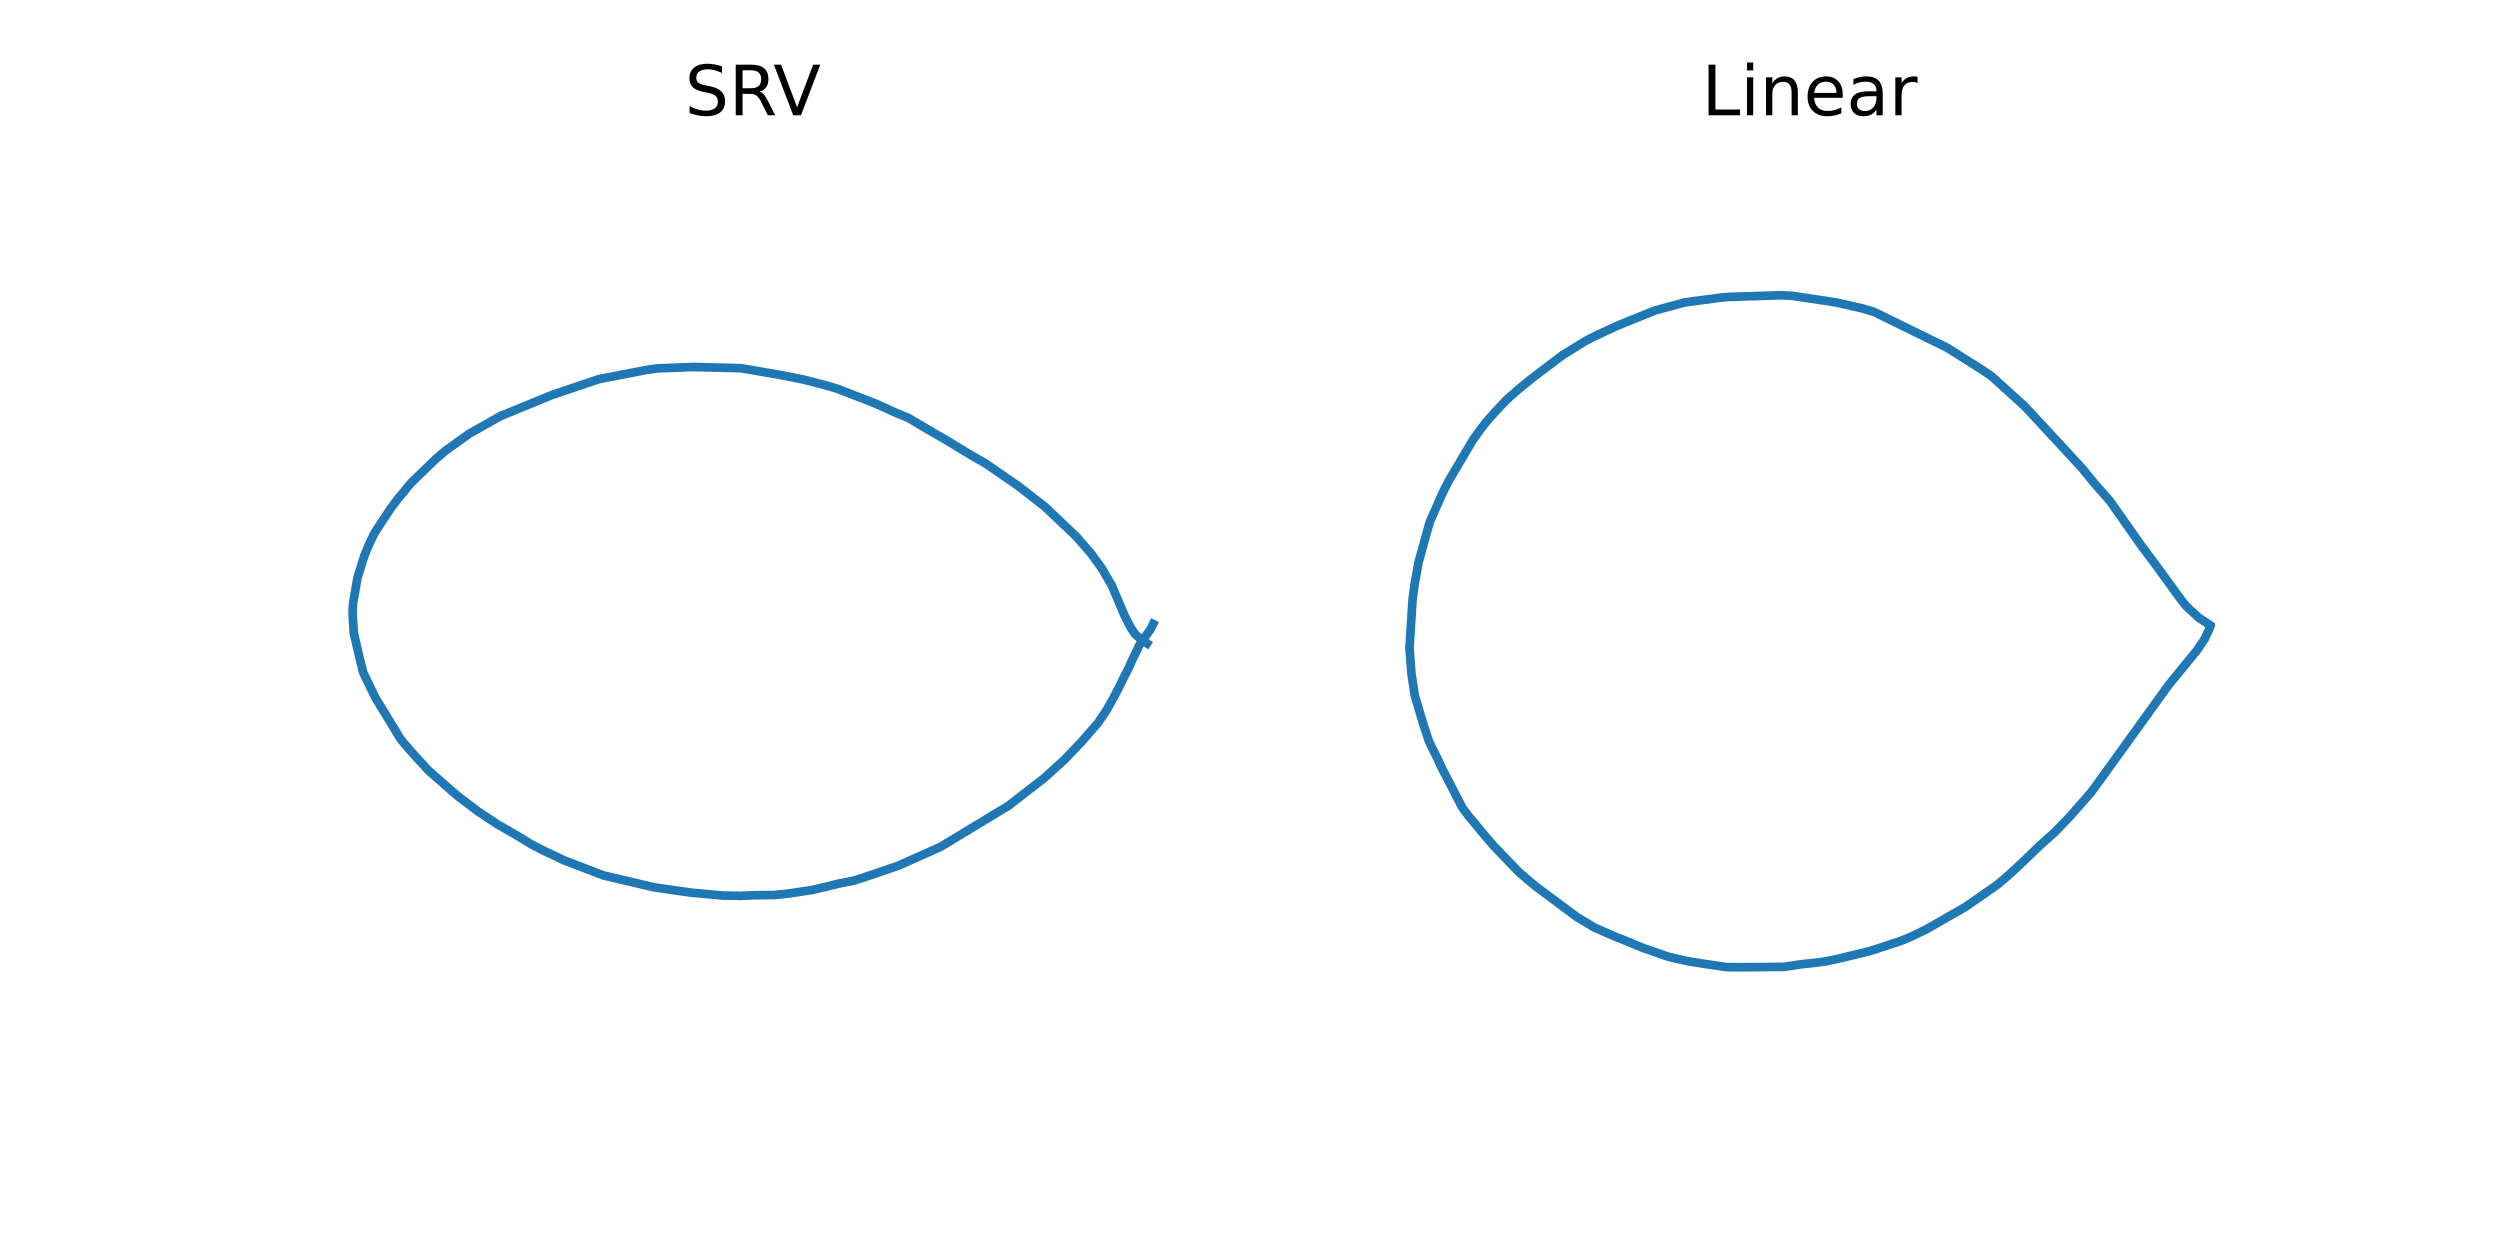
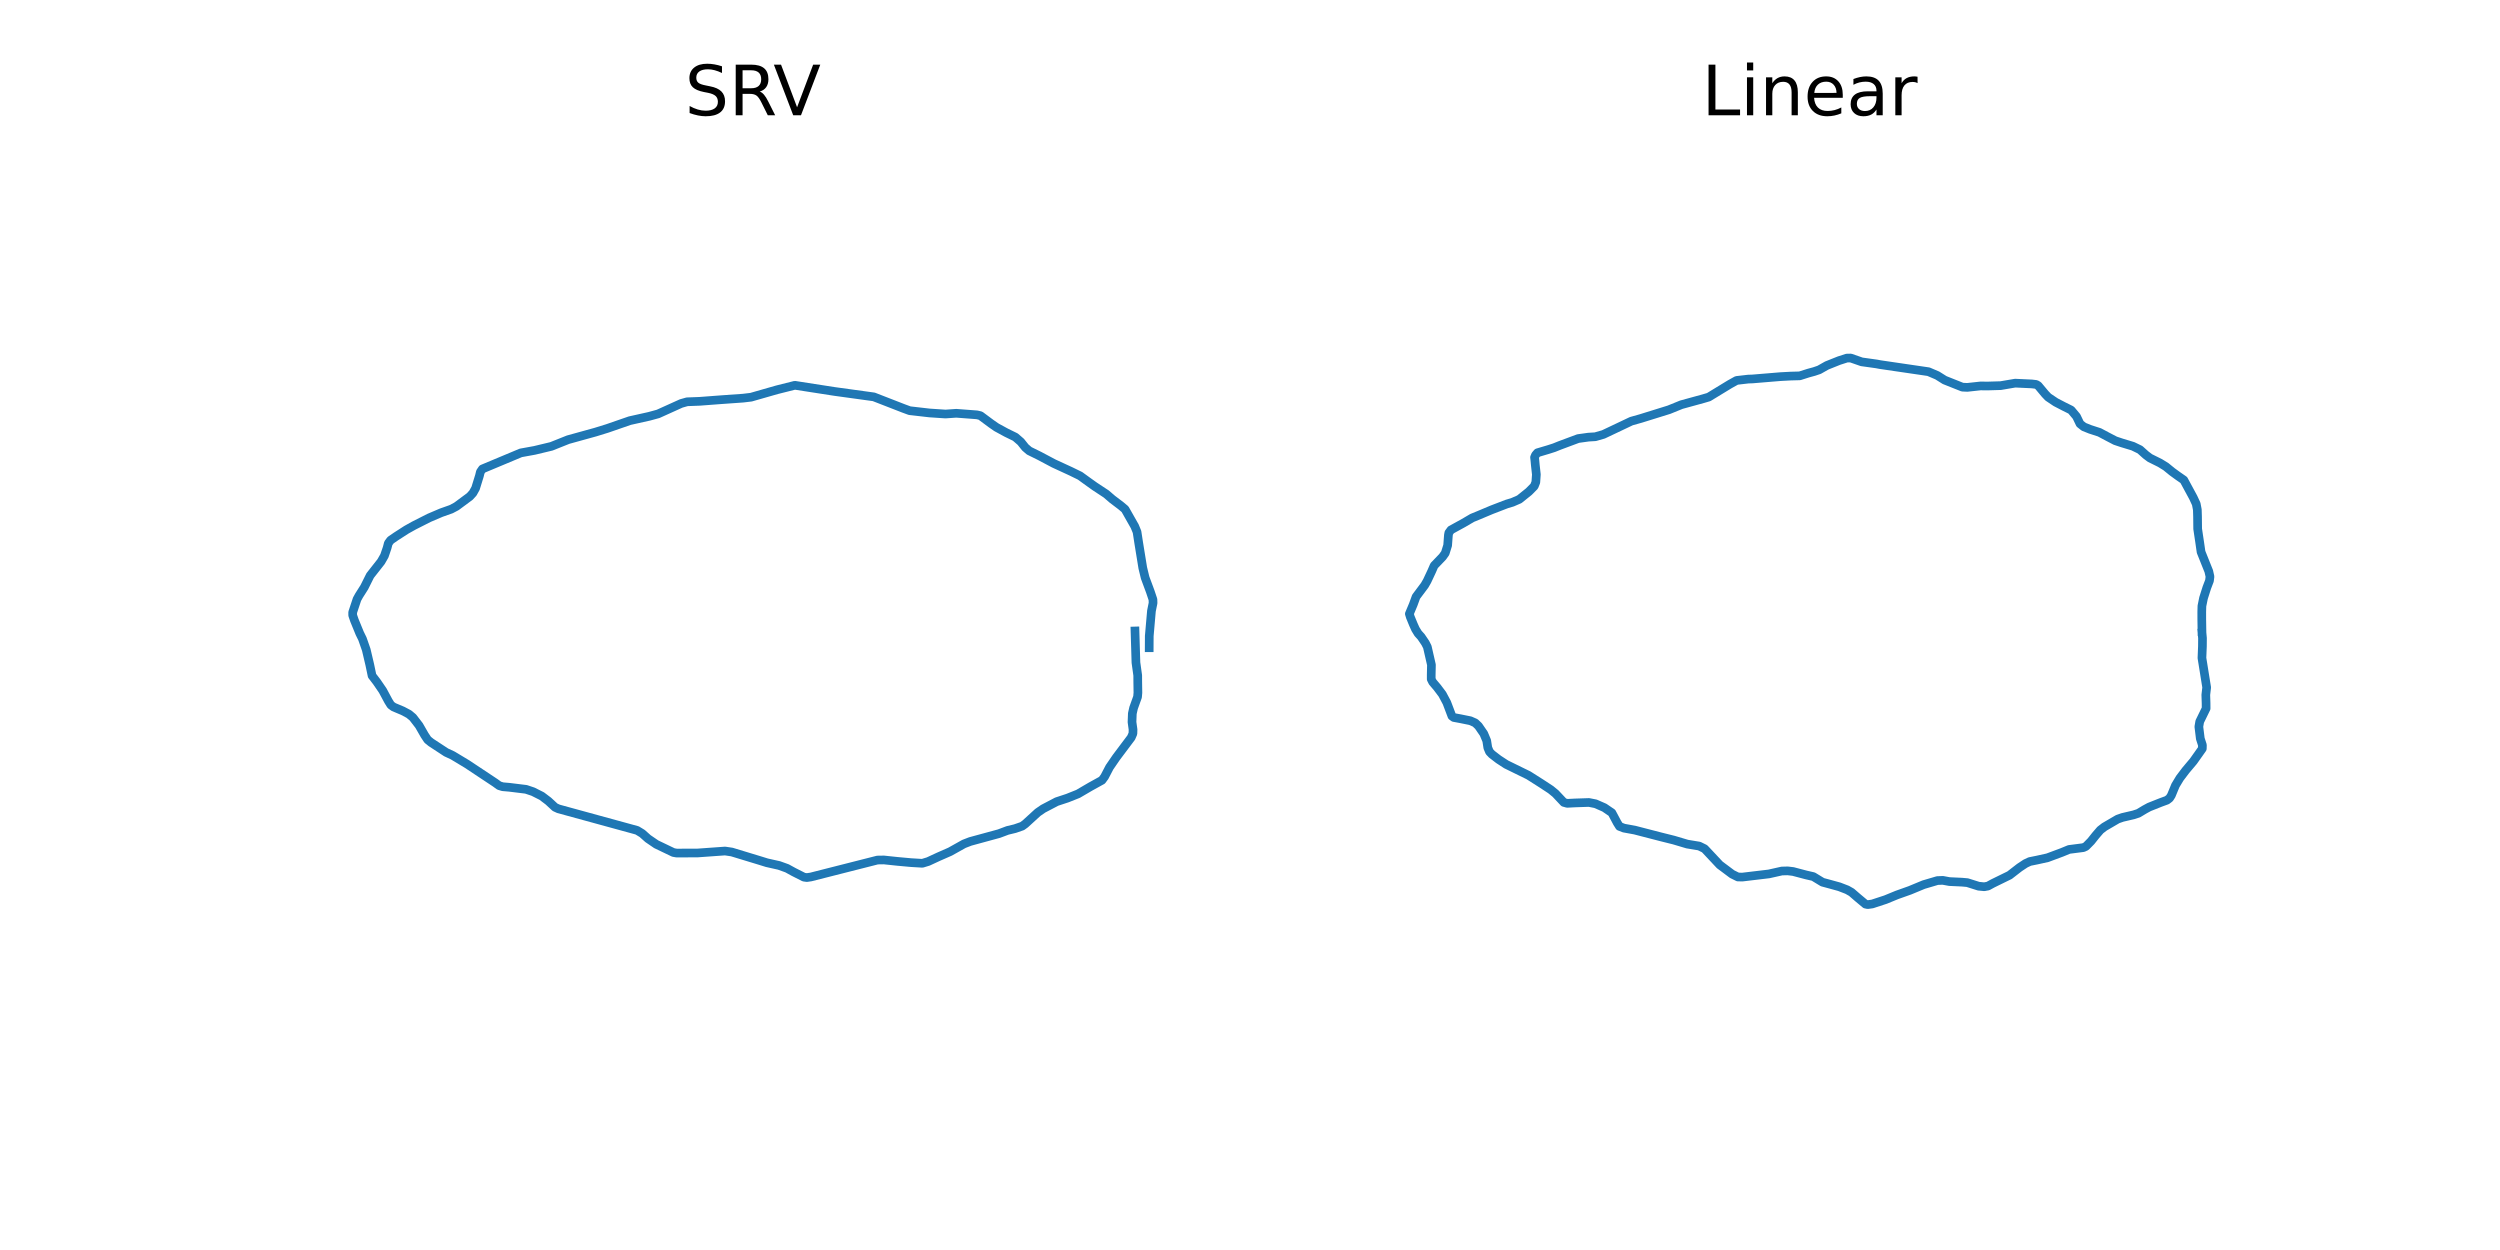
<svg xmlns="http://www.w3.org/2000/svg" xmlns:xlink="http://www.w3.org/1999/xlink" width="432pt" height="216pt" viewBox="0 0 432 216" version="1.1">
  <defs>
    <style type="text/css">*{stroke-linejoin: round; stroke-linecap: butt}</style>
  </defs>
  <g id="figure_1">
    <g id="patch_1">
      <path d="M 0 216  L 432 216  L 432 0  L 0 0  z " style="fill: #ffffff" />
    </g>
    <g id="axes_1">
      <g id="line2d_1">
-         <path d="M 198.206 111.179  L 197.178 110.518  L 196.122 109.545  L 195.419 108.517  L 194.264 106.248  L 192.107 101.132  L 190.362 98.171  L 188.497 95.599  L 185.962 92.694  L 182.643 89.544  L 180.602 87.598  L 175.894 83.939  L 170.268 80.067  L 167.777 78.644  L 163.234 75.88  L 161.47 74.879  L 156.925 72.196  L 154.627 71.253  L 153.236 70.609  L 151.555 69.861  L 149.69 69.1  L 148.215 68.546  L 144.687 67.17  L 142.651 66.575  L 141.25 66.214  L 138.846 65.592  L 137.417 65.302  L 134.843 64.797  L 128.057 63.624  L 119.774 63.418  L 113.556 63.661  L 111.58 63.948  L 103.454 65.521  L 95.425 68.234  L 86.477 71.901  L 81.076 74.947  L 76.913 77.936  L 75.348 79.276  L 71.079 83.395  L 68.699 86.265  L 67.415 87.994  L 64.7 92.124  L 63.69 94.251  L 62.956 96.045  L 61.76 99.878  L 61.03 104.141  L 60.917 105.767  L 61.124 109.323  L 62.155 113.797  L 62.45 114.952  L 62.734 116.15  L 64.856 120.547  L 68.348 126.264  L 69.139 127.584  L 69.692 128.287  L 70.979 129.784  L 71.903 130.816  L 72.806 131.788  L 73.984 133.083  L 77.532 136.212  L 78.728 137.245  L 79.472 137.844  L 80.688 138.754  L 82.561 140.184  L 85.936 142.426  L 89.498 144.48  L 91.68 145.823  L 93.976 147.011  L 96.38 148.141  L 97.489 148.674  L 104.284 151.274  L 113.044 153.333  L 119.348 154.241  L 124.874 154.75  L 127.95 154.795  L 129.79 154.724  L 131.024 154.692  L 133.792 154.66  L 136.413 154.382  L 140.27 153.801  L 143.197 153.126  L 144.709 152.736  L 146.151 152.452  L 147.494 152.184  L 149.029 151.702  L 155.247 149.583  L 162.559 146.319  L 174.282 139.216  L 180.414 134.468  L 183.874 131.337  L 186.821 128.257  L 189.734 124.912  L 191.194 122.752  L 192.388 120.63  L 193.53 118.46  L 194.072 117.295  L 194.907 115.691  L 195.937 113.438  L 196.489 112.327  L 196.867 111.5  L 197.875 110.044  L 198.829 108.712  L 199.264 107.82  L 199.264 107.82  " clip-path="url(#p227caa3359)" style="fill: none; stroke: #1f77b4; stroke-width: 1.5; stroke-linecap: square" />
+         <path d="M 198.582 111.926  L 198.594 109.899  L 198.97 105.577  L 199.248 104.204  L 199.229 103.596  L 198.78 102.251  L 197.88 99.825  L 197.471 98.137  L 196.772 93.83  L 196.478 91.915  L 196.085 90.951  L 194.409 87.992  L 193.689 87.388  L 192.198 86.257  L 191.149 85.354  L 189.185 84.061  L 187.973 83.197  L 186.633 82.225  L 185.072 81.462  L 182.104 80.093  L 179.596 78.764  L 177.847 77.902  L 177.167 77.317  L 176.394 76.348  L 175.449 75.53  L 173.883 74.764  L 172.192 73.843  L 171.262 73.197  L 169.417 71.827  L 168.818 71.686  L 165.24 71.415  L 163.382 71.543  L 160.628 71.36  L 157.187 70.965  L 156.123 70.573  L 150.994 68.579  L 144.201 67.643  L 137.35 66.578  L 134.247 67.358  L 129.781 68.637  L 128.405 68.8  L 124.55 69.073  L 120.904 69.349  L 118.731 69.43  L 117.705 69.72  L 113.727 71.518  L 112.191 71.939  L 108.831 72.689  L 104.958 74.029  L 102.91 74.663  L 98.175 75.974  L 95.277 77.131  L 92.377 77.826  L 89.99 78.261  L 88.548 78.865  L 83.362 81.035  L 83.008 81.547  L 82.85 82.203  L 82.183 84.366  L 81.722 85.198  L 81.178 85.794  L 78.874 87.501  L 77.953 87.988  L 76.25 88.591  L 74.153 89.486  L 71.515 90.822  L 70.226 91.543  L 68.463 92.678  L 67.491 93.347  L 67.101 93.877  L 66.895 94.669  L 66.429 96.037  L 65.852 97.049  L 63.963 99.453  L 62.959 101.466  L 62.049 102.903  L 61.695 103.544  L 60.943 105.809  L 60.945 106.323  L 61.241 107.188  L 62.164 109.443  L 62.631 110.396  L 63.286 112.269  L 63.899 114.873  L 64.293 116.76  L 65.099 117.811  L 66.134 119.321  L 67.117 121.151  L 67.535 121.821  L 68.016 122.173  L 69.589 122.835  L 70.653 123.4  L 71.348 123.977  L 72.421 125.372  L 73.372 127.032  L 73.906 127.833  L 74.479 128.296  L 77.097 130.013  L 78.218 130.535  L 80.682 132.017  L 85.583 135.27  L 86.258 135.762  L 86.876 135.946  L 88.004 136.043  L 90.901 136.398  L 92.103 136.8  L 93.616 137.563  L 94.752 138.423  L 95.908 139.494  L 96.5 139.766  L 110.098 143.492  L 110.972 144.024  L 111.973 144.916  L 113.406 145.894  L 116.364 147.312  L 116.912 147.407  L 120.492 147.4  L 125.289 147.056  L 126.459 147.23  L 131.311 148.706  L 132.515 149.08  L 134.623 149.552  L 135.999 150.046  L 137.113 150.658  L 138.91 151.57  L 139.419 151.642  L 140.113 151.543  L 151.628 148.617  L 152.729 148.599  L 155.074 148.846  L 157.416 149.06  L 159.38 149.178  L 160.392 148.87  L 162.146 148.057  L 164.178 147.164  L 166.569 145.827  L 167.665 145.404  L 172.631 144.05  L 174.103 143.498  L 175.397 143.186  L 176.629 142.757  L 177.163 142.37  L 179.33 140.391  L 180.246 139.758  L 182.595 138.527  L 184.469 137.908  L 186.291 137.18  L 188.411 135.941  L 190.427 134.825  L 190.873 134.219  L 191.727 132.582  L 192.887 130.89  L 195.474 127.446  L 195.768 126.762  L 195.789 126.068  L 195.611 124.774  L 195.668 123.291  L 195.883 122.333  L 196.569 120.425  L 196.631 119.697  L 196.604 117.873  L 196.597 116.706  L 196.29 114.49  L 196.127 109.032  L 196.127 109.032  " clip-path="url(#p231fbe5afd)" style="fill: none; stroke: #1f77b4; stroke-width: 1.5; stroke-linecap: square" />
      </g>
      <g id="text_1">
        <g transform="translate(118.3384 19.92) scale(0.12 -0.12)">
          <defs>
            <path id="DejaVuSans-53" d="M 3425 4513  L 3425 3897  Q 3066 4069 2747 4153  Q 2428 4238 2131 4238  Q 1616 4238 1336 4038  Q 1056 3838 1056 3469  Q 1056 3159 1242 3001  Q 1428 2844 1947 2747  L 2328 2669  Q 3034 2534 3370 2195  Q 3706 1856 3706 1288  Q 3706 609 3251 259  Q 2797 -91 1919 -91  Q 1588 -91 1214 -16  Q 841 59 441 206  L 441 856  Q 825 641 1194 531  Q 1563 422 1919 422  Q 2459 422 2753 634  Q 3047 847 3047 1241  Q 3047 1584 2836 1778  Q 2625 1972 2144 2069  L 1759 2144  Q 1053 2284 737 2584  Q 422 2884 422 3419  Q 422 4038 858 4394  Q 1294 4750 2059 4750  Q 2388 4750 2728 4690  Q 3069 4631 3425 4513  z " transform="scale(0.015625)" />
            <path id="DejaVuSans-52" d="M 2841 2188  Q 3044 2119 3236 1894  Q 3428 1669 3622 1275  L 4263 0  L 3584 0  L 2988 1197  Q 2756 1666 2539 1819  Q 2322 1972 1947 1972  L 1259 1972  L 1259 0  L 628 0  L 628 4666  L 2053 4666  Q 2853 4666 3247 4331  Q 3641 3997 3641 3322  Q 3641 2881 3436 2590  Q 3231 2300 2841 2188  z M 1259 4147  L 1259 2491  L 2053 2491  Q 2509 2491 2742 2702  Q 2975 2913 2975 3322  Q 2975 3731 2742 3939  Q 2509 4147 2053 4147  L 1259 4147  z " transform="scale(0.015625)" />
            <path id="DejaVuSans-56" d="M 1831 0  L 50 4666  L 709 4666  L 2188 738  L 3669 4666  L 4325 4666  L 2547 0  L 1831 0  z " transform="scale(0.015625)" />
          </defs>
          <use xlink:href="#DejaVuSans-53" />
          <use xlink:href="#DejaVuSans-52" x="63.477" />
          <use xlink:href="#DejaVuSans-56" x="127.459" />
        </g>
      </g>
    </g>
    <g id="axes_2">
      <g id="line2d_2">
-         <path d="M 381.78 107.949  L 379.973 106.772  L 377.767 104.723  L 376.934 103.69  L 372.662 97.812  L 369.932 94.162  L 364.62 86.6  L 361.882 83.485  L 359.806 80.947  L 355.622 76.395  L 349.82 70.155  L 344.187 65.056  L 342.576 63.946  L 336.441 60.074  L 323.886 53.923  L 321.911 53.316  L 317.314 52.269  L 309.668 51.116  L 307.694 51.024  L 298.509 51.317  L 297.069 51.46  L 291.142 52.256  L 286 53.644  L 279.579 56.237  L 275.431 58.161  L 273.843 58.995  L 270.039 61.354  L 264.763 65.338  L 262.477 67.201  L 260.403 69.013  L 258.125 71.431  L 256.856 72.872  L 255.867 74.152  L 254.51 76.035  L 250.345 83.078  L 249.324 85.086  L 247.047 90.242  L 245.118 97.199  L 244.453 100.884  L 244.092 103.59  L 243.558 111.947  L 243.905 116.442  L 244.47 120.18  L 245.979 125.241  L 246.938 128.146  L 248.406 131.116  L 248.98 132.363  L 249.489 133.363  L 252.663 139.52  L 253.767 141.003  L 256.749 144.586  L 258.265 146.339  L 262.459 150.688  L 263.817 151.868  L 265.351 153.153  L 272.504 158.469  L 275.538 160.289  L 278.924 161.772  L 281.354 162.74  L 283.904 163.803  L 288.146 165.28  L 289.65 165.662  L 291.733 166.105  L 294.047 166.48  L 298.309 167.121  L 300.689 167.139  L 304.122 167.111  L 308.3 167.073  L 311.144 166.636  L 313.623 166.37  L 315.342 166.15  L 317.327 165.741  L 320.434 164.998  L 323.206 164.319  L 328.457 162.595  L 330.03 161.953  L 332.909 160.561  L 339.668 156.686  L 345.23 152.814  L 347.213 151.108  L 349.46 149.018  L 352.342 146.241  L 355.076 143.79  L 357.736 141.033  L 361.325 136.938  L 363.103 134.499  L 365.38 131.356  L 374.756 118.342  L 377.21 115.345  L 379.672 112.332  L 380.97 110.406  L 381.766 108.692  L 381.883 108.386  L 381.883 108.386  " clip-path="url(#p9fcc272a88)" style="fill: none; stroke: #1f77b4; stroke-width: 1.5; stroke-linecap: square" />
+         <path d="M 380.5 109.128  L 380.466 107.011  L 380.464 105.748  L 380.492 104.711  L 380.768 103.348  L 381.339 101.548  L 381.796 100.349  L 381.883 99.639  L 381.68 98.721  L 380.343 95.379  L 380.095 93.652  L 379.938 92.608  L 379.757 91.39  L 379.735 89.269  L 379.698 88.077  L 379.51 87.081  L 378.995 85.969  L 377.361 82.946  L 376.326 82.228  L 375.324 81.498  L 374.261 80.631  L 373.239 80.003  L 371.505 79.142  L 370.811 78.621  L 369.788 77.705  L 368.574 77.114  L 366.607 76.515  L 365.519 76.152  L 364.241 75.487  L 362.791 74.716  L 361.19 74.196  L 360.091 73.758  L 359.428 73.235  L 358.821 71.97  L 357.894 70.861  L 356.623 70.229  L 355.228 69.505  L 353.927 68.631  L 353.391 68.069  L 352.197 66.637  L 351.852 66.432  L 351.093 66.342  L 348.224 66.209  L 345.721 66.636  L 343.553 66.7  L 342.221 66.692  L 339.95 66.939  L 339.104 66.9  L 336.038 65.68  L 334.761 64.877  L 333.247 64.231  L 324.886 63.004  L 324.242 62.883  L 321.706 62.529  L 319.801 61.867  L 319.139 61.877  L 317.798 62.309  L 315.683 63.154  L 314.348 63.907  L 313.499 64.196  L 312.493 64.47  L 310.994 64.946  L 309.421 64.989  L 307.693 65.08  L 302.821 65.483  L 302.092 65.508  L 300.086 65.74  L 298.903 66.4  L 295.269 68.614  L 294.262 68.91  L 290.542 69.931  L 288.399 70.801  L 283.519 72.318  L 281.897 72.775  L 277.065 75.067  L 275.669 75.467  L 274.491 75.537  L 272.701 75.786  L 269.489 76.983  L 268.554 77.359  L 267.549 77.682  L 265.674 78.239  L 265.337 78.632  L 265.169 79.031  L 265.231 79.569  L 265.3 80.343  L 265.482 81.997  L 265.391 83.32  L 265.116 84.017  L 264.185 84.957  L 262.538 86.279  L 261.341 86.8  L 260.366 87.091  L 257.769 88.09  L 255.513 89.038  L 254.395 89.497  L 252.849 90.402  L 250.727 91.566  L 250.361 92.062  L 250.286 92.458  L 250.152 94.244  L 249.735 95.582  L 249.275 96.225  L 247.82 97.739  L 247.411 98.681  L 246.608 100.396  L 246.184 101.133  L 244.701 103.116  L 244.208 104.465  L 243.536 106.069  L 243.701 106.618  L 244.219 107.88  L 244.588 108.704  L 245.048 109.456  L 245.571 110.032  L 246.301 111.109  L 246.644 111.788  L 247.352 114.888  L 247.316 116.585  L 247.315 117.36  L 247.568 117.866  L 248.353 118.792  L 249.239 119.967  L 250.011 121.417  L 250.891 123.74  L 251.217 123.983  L 252.346 124.192  L 254.072 124.542  L 254.919 124.915  L 255.484 125.457  L 256.398 126.786  L 256.904 127.993  L 257.092 129.203  L 257.382 129.904  L 257.798 130.34  L 258.954 131.229  L 260.275 132.09  L 264.124 133.976  L 266.335 135.38  L 267.966 136.451  L 268.79 137.125  L 270.23 138.656  L 270.816 138.817  L 272.148 138.748  L 274.571 138.667  L 275.706 138.891  L 277.232 139.56  L 278.531 140.447  L 278.851 141.044  L 279.457 142.183  L 279.847 142.802  L 280.617 143.1  L 282.489 143.442  L 287.03 144.617  L 289.252 145.173  L 291.56 145.86  L 293.623 146.201  L 294.549 146.656  L 294.853 146.976  L 297.182 149.462  L 297.933 150.019  L 299.304 151.045  L 300.306 151.543  L 301.084 151.56  L 305.672 151.013  L 307.906 150.512  L 308.909 150.486  L 309.845 150.596  L 312.083 151.186  L 313.337 151.474  L 314.929 152.442  L 316.183 152.781  L 317.834 153.236  L 319.183 153.756  L 319.945 154.189  L 321.013 155.114  L 322.348 156.23  L 322.754 156.316  L 323.537 156.203  L 325.833 155.45  L 327.784 154.648  L 328.931 154.24  L 330.021 153.852  L 332.403 152.866  L 334.783 152.163  L 335.716 152.126  L 336.864 152.337  L 339.026 152.437  L 339.953 152.519  L 341.909 153.136  L 342.878 153.229  L 343.523 153.109  L 344.337 152.663  L 346.05 151.823  L 347.255 151.233  L 348.971 149.905  L 350.009 149.218  L 350.741 148.873  L 351.999 148.619  L 353.809 148.22  L 356.294 147.295  L 357.533 146.785  L 359.996 146.468  L 360.448 146.261  L 361.338 145.357  L 362.133 144.358  L 362.937 143.426  L 363.637 142.886  L 365.937 141.542  L 366.762 141.253  L 368.698 140.802  L 369.513 140.533  L 370.613 139.873  L 371.375 139.459  L 373.387 138.66  L 374.449 138.271  L 374.895 137.932  L 375.206 137.445  L 375.921 135.717  L 376.674 134.467  L 377.706 133.105  L 379.02 131.545  L 380.559 129.369  L 380.576 128.75  L 380.213 127.631  L 379.962 125.575  L 380.112 124.687  L 381.217 122.421  L 381.209 121.487  L 381.163 120.079  L 381.312 118.787  L 380.497 113.704  L 380.578 111.688  L 380.59 110.27  L 380.505 109.344  L 380.505 109.344  " clip-path="url(#p60ffd87c5f)" style="fill: none; stroke: #1f77b4; stroke-width: 1.5; stroke-linecap: square" />
      </g>
      <g id="text_2">
        <g transform="translate(294.0613 19.92) scale(0.12 -0.12)">
          <defs>
            <path id="DejaVuSans-4c" d="M 628 4666  L 1259 4666  L 1259 531  L 3531 531  L 3531 0  L 628 0  L 628 4666  z " transform="scale(0.015625)" />
            <path id="DejaVuSans-69" d="M 603 3500  L 1178 3500  L 1178 0  L 603 0  L 603 3500  z M 603 4863  L 1178 4863  L 1178 4134  L 603 4134  L 603 4863  z " transform="scale(0.015625)" />
            <path id="DejaVuSans-6e" d="M 3513 2113  L 3513 0  L 2938 0  L 2938 2094  Q 2938 2591 2744 2837  Q 2550 3084 2163 3084  Q 1697 3084 1428 2787  Q 1159 2491 1159 1978  L 1159 0  L 581 0  L 581 3500  L 1159 3500  L 1159 2956  Q 1366 3272 1645 3428  Q 1925 3584 2291 3584  Q 2894 3584 3203 3211  Q 3513 2838 3513 2113  z " transform="scale(0.015625)" />
            <path id="DejaVuSans-65" d="M 3597 1894  L 3597 1613  L 953 1613  Q 991 1019 1311 708  Q 1631 397 2203 397  Q 2534 397 2845 478  Q 3156 559 3463 722  L 3463 178  Q 3153 47 2828 -22  Q 2503 -91 2169 -91  Q 1331 -91 842 396  Q 353 884 353 1716  Q 353 2575 817 3079  Q 1281 3584 2069 3584  Q 2775 3584 3186 3129  Q 3597 2675 3597 1894  z M 3022 2063  Q 3016 2534 2758 2815  Q 2500 3097 2075 3097  Q 1594 3097 1305 2825  Q 1016 2553 972 2059  L 3022 2063  z " transform="scale(0.015625)" />
            <path id="DejaVuSans-61" d="M 2194 1759  Q 1497 1759 1228 1600  Q 959 1441 959 1056  Q 959 750 1161 570  Q 1363 391 1709 391  Q 2188 391 2477 730  Q 2766 1069 2766 1631  L 2766 1759  L 2194 1759  z M 3341 1997  L 3341 0  L 2766 0  L 2766 531  Q 2569 213 2275 61  Q 1981 -91 1556 -91  Q 1019 -91 701 211  Q 384 513 384 1019  Q 384 1609 779 1909  Q 1175 2209 1959 2209  L 2766 2209  L 2766 2266  Q 2766 2663 2505 2880  Q 2244 3097 1772 3097  Q 1472 3097 1187 3025  Q 903 2953 641 2809  L 641 3341  Q 956 3463 1253 3523  Q 1550 3584 1831 3584  Q 2591 3584 2966 3190  Q 3341 2797 3341 1997  z " transform="scale(0.015625)" />
            <path id="DejaVuSans-72" d="M 2631 2963  Q 2534 3019 2420 3045  Q 2306 3072 2169 3072  Q 1681 3072 1420 2755  Q 1159 2438 1159 1844  L 1159 0  L 581 0  L 581 3500  L 1159 3500  L 1159 2956  Q 1341 3275 1631 3429  Q 1922 3584 2338 3584  Q 2397 3584 2469 3576  Q 2541 3569 2628 3553  L 2631 2963  z " transform="scale(0.015625)" />
          </defs>
          <use xlink:href="#DejaVuSans-4c" />
          <use xlink:href="#DejaVuSans-69" x="55.713" />
          <use xlink:href="#DejaVuSans-6e" x="83.496" />
          <use xlink:href="#DejaVuSans-65" x="146.875" />
          <use xlink:href="#DejaVuSans-61" x="208.398" />
          <use xlink:href="#DejaVuSans-72" x="269.678" />
        </g>
      </g>
    </g>
  </g>
  <defs>
-     <clipPath id="p227caa3359">
+     <clipPath id="p231fbe5afd">
      <rect x="54" y="25.92" width="152.182" height="166.32" />
    </clipPath>
-     <clipPath id="p9fcc272a88">
+     <clipPath id="p60ffd87c5f">
      <rect x="236.618" y="25.92" width="152.182" height="166.32" />
    </clipPath>
  </defs>
</svg>
